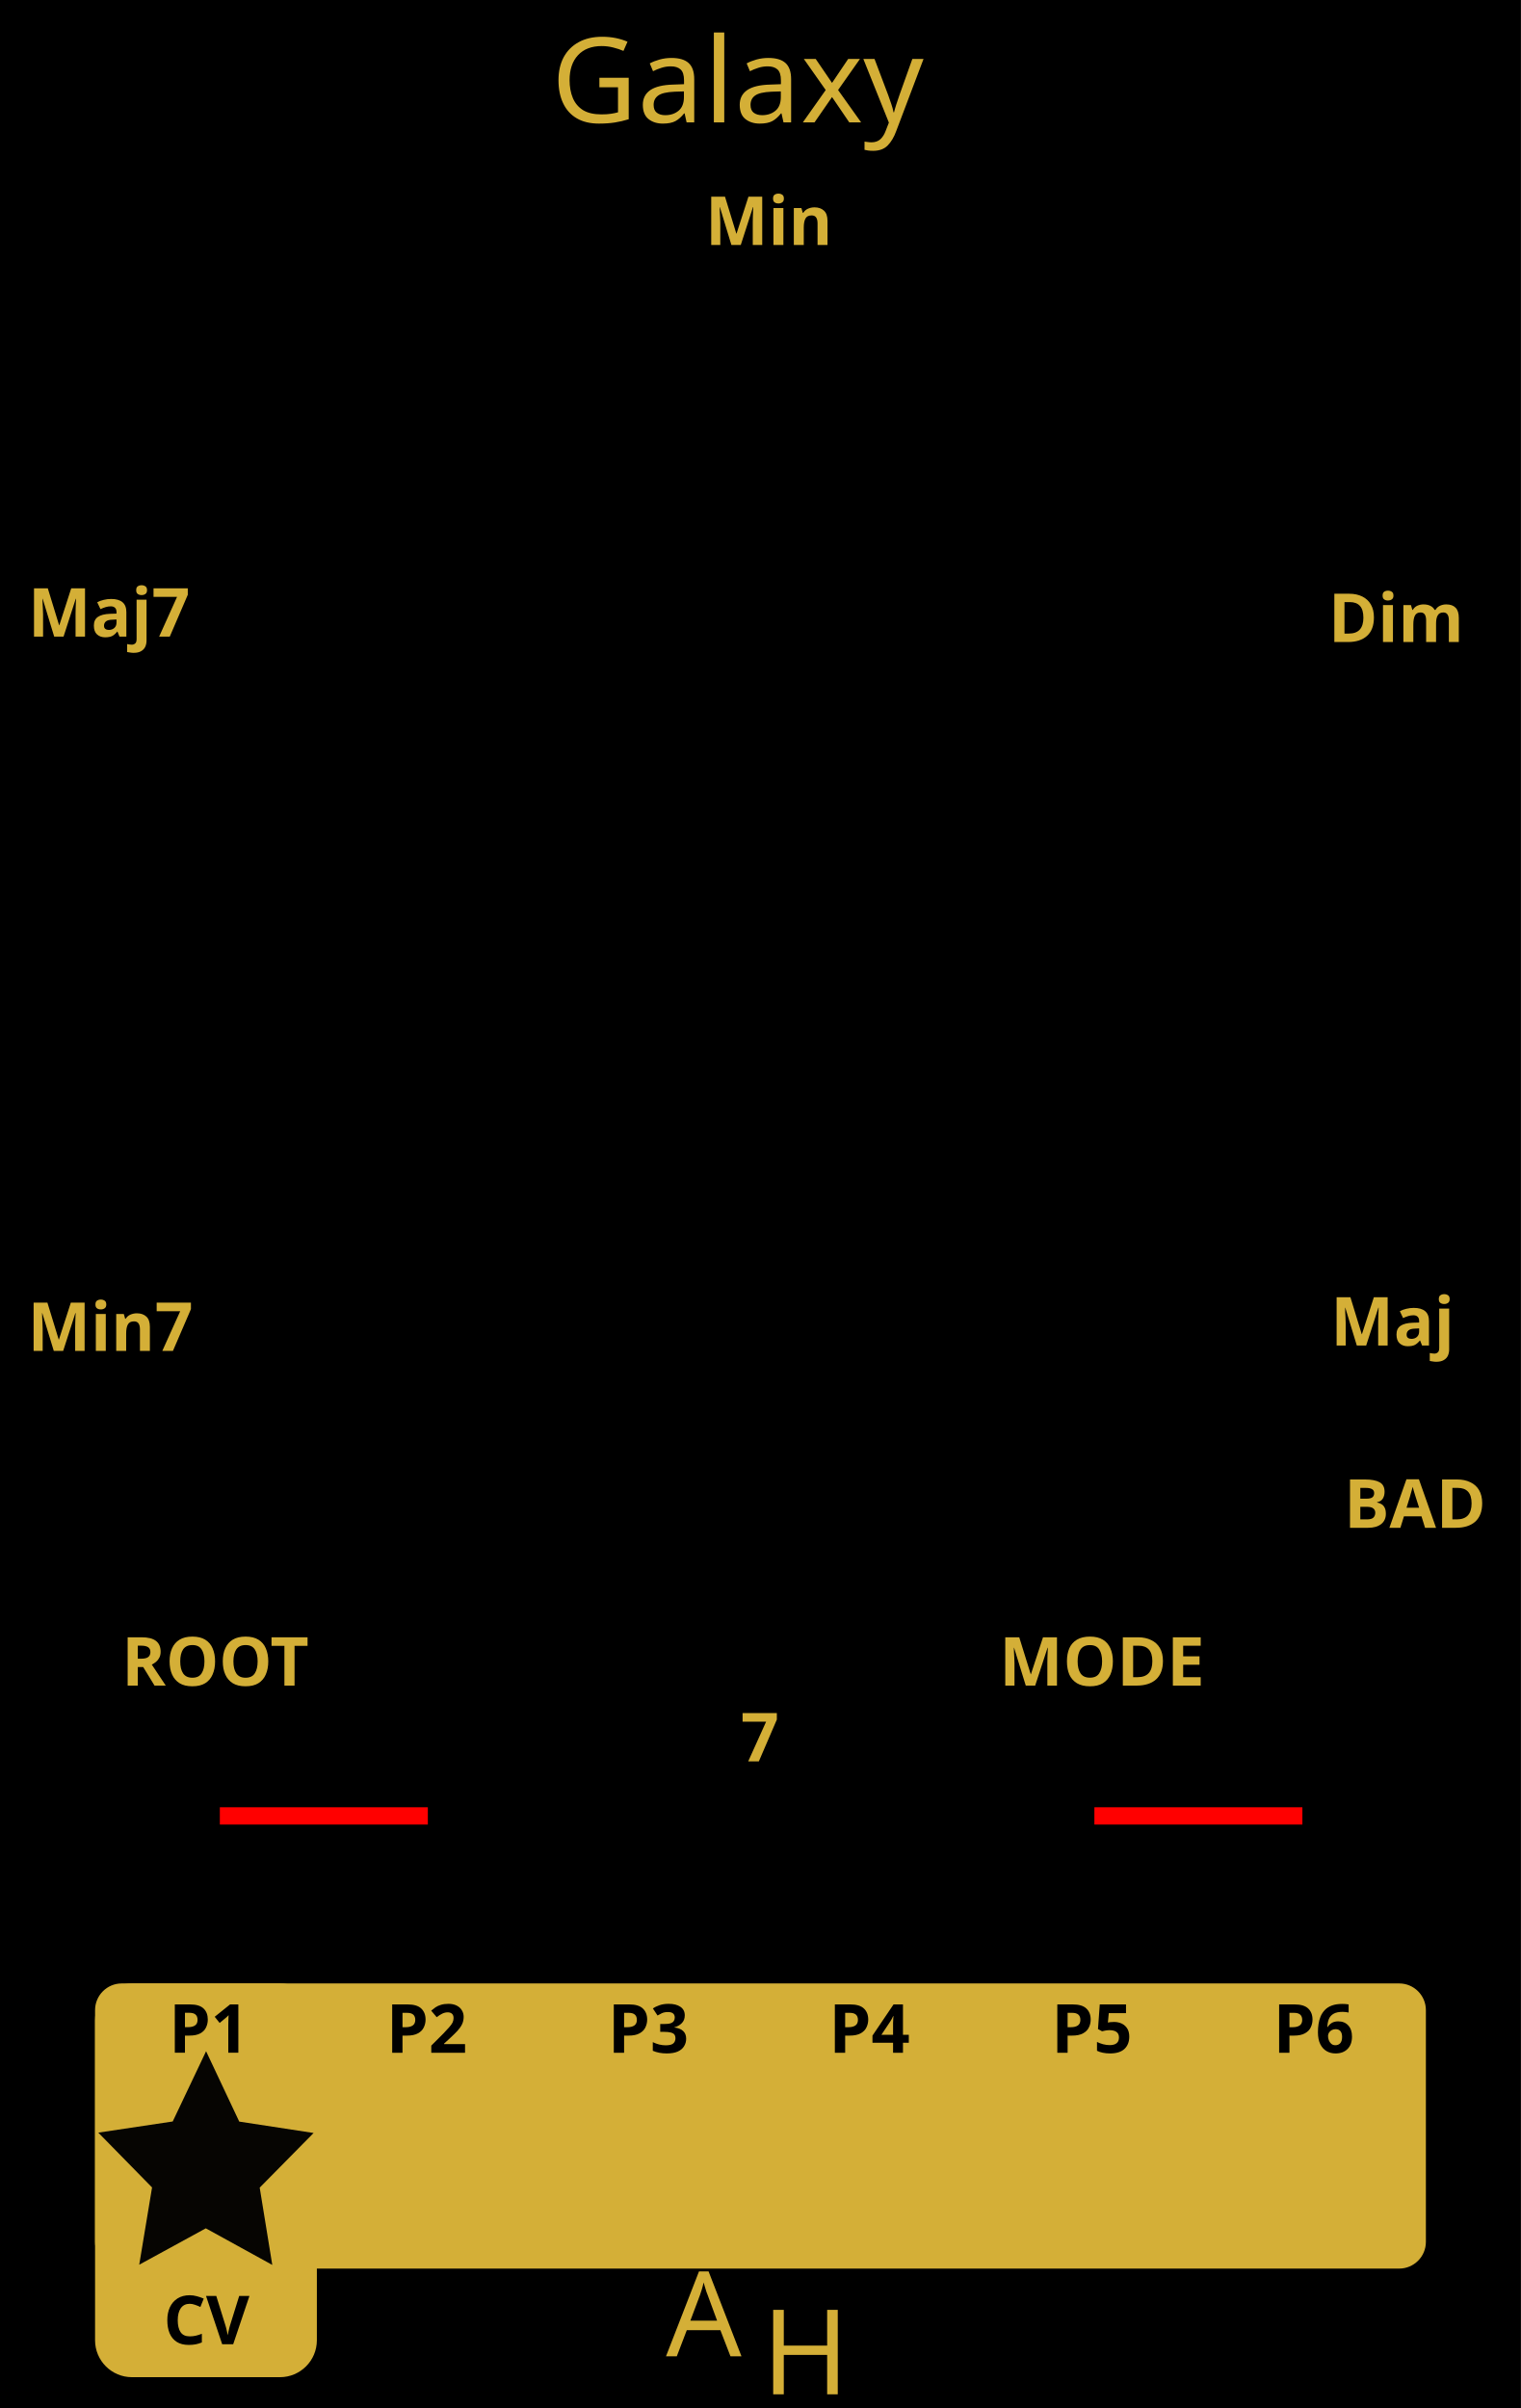
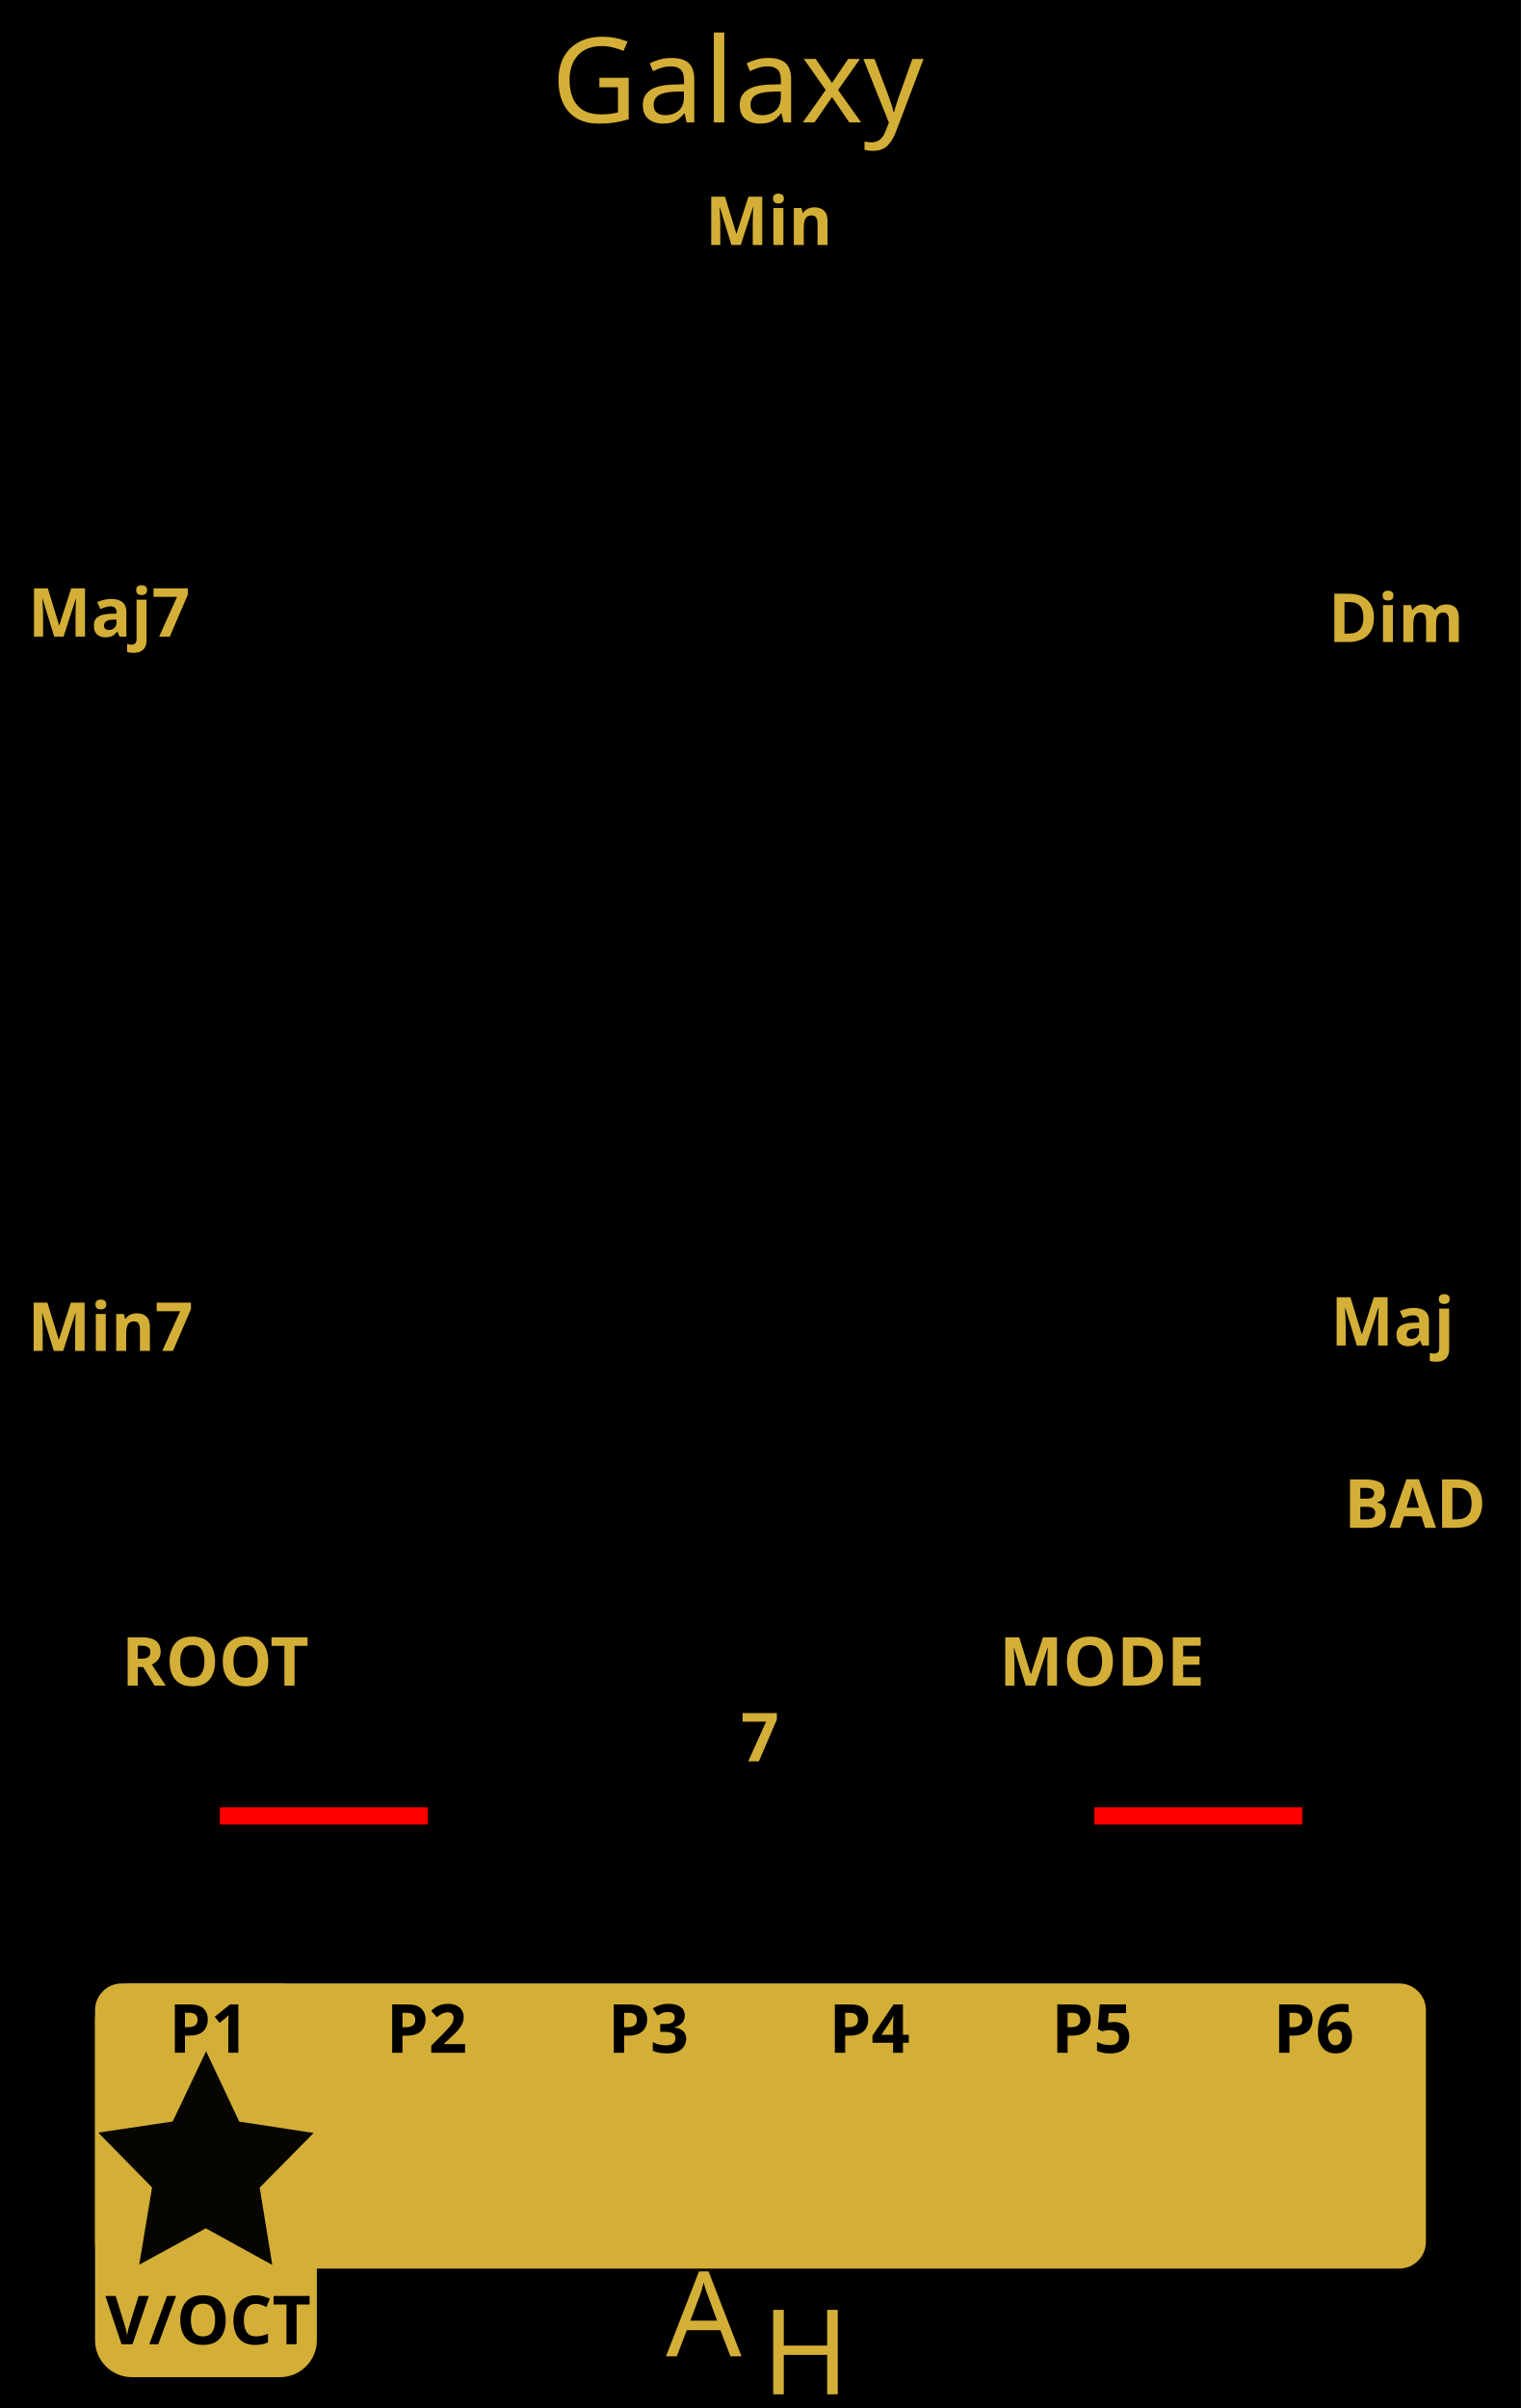
<svg xmlns="http://www.w3.org/2000/svg" xmlns:ns1="http://www.openswatchbook.org/uri/2009/osb" width="240" height="380" id="svg11791" version="1.1">
  <defs id="defs3">
    <marker orient="auto" refY="0" refX="0" id="DotM" style="overflow:visible">
      <path id="path4782" d="m -2.5,-1 c 0,2.76 -2.24,5 -5,5 -2.76,0 -5,-2.24 -5,-5 0,-2.76 2.24,-5 5,-5 2.76,0 5,2.24 5,5 z" style="fill-rule:evenodd;stroke:#000000;stroke-width:1pt" transform="matrix(0.4,0,0,0.4,2.96,0.4)" />
    </marker>
    <marker orient="auto" refY="0" refX="0" id="Arrow1Sstart" style="overflow:visible">
      <path id="path4730" d="M 0,0 5,-5 -12.5,0 5,5 Z" style="fill-rule:evenodd;stroke:#000000;stroke-width:1pt" transform="matrix(0.2,0,0,0.2,1.2,0)" />
    </marker>
    <marker orient="auto" refY="0" refX="0" id="Arrow2Mend" style="overflow:visible">
      <path id="path5158" style="fill-rule:evenodd;stroke-width:0.625;stroke-linejoin:round" d="M 8.719,4.034 -2.207,0.016 8.719,-4.002 c -1.745,2.372 -1.735,5.617 -6e-7,8.035 z" transform="scale(-0.6)" />
    </marker>
    <marker orient="auto" refY="0" refX="0" id="Arrow2Mstart" style="overflow:visible">
      <path id="path5155" style="fill-rule:evenodd;stroke-width:0.625;stroke-linejoin:round" d="M 8.719,4.034 -2.207,0.016 8.719,-4.002 c -1.745,2.372 -1.735,5.617 -6e-7,8.035 z" transform="scale(0.6)" />
    </marker>
    <marker orient="auto" refY="0" refX="0" id="Arrow1Mstart" style="overflow:visible">
      <path id="path6730" d="M 0,0 5,-5 -12.5,0 5,5 Z" style="fill-rule:evenodd;stroke:#000000;stroke-width:1pt" transform="matrix(0.4,0,0,0.4,4,0)" />
    </marker>
    <marker orient="auto" refY="0" refX="0" id="TriangleOutM" style="overflow:visible">
      <path id="path6869" d="M 5.77,0 -2.88,5 V -5 Z" style="fill-rule:evenodd;stroke:#000000;stroke-width:1pt" transform="scale(0.4)" />
    </marker>
    <marker orient="auto" refY="0" refX="0" id="TriangleOutS" style="overflow:visible">
      <path id="path6872" d="M 5.77,0 -2.88,5 V -5 Z" style="fill-rule:evenodd;stroke:#000000;stroke-width:1pt" transform="scale(0.2)" />
    </marker>
    <marker orient="auto" refY="0" refX="0" id="SquareL" style="overflow:visible">
      <path id="path7539" d="M -5,-5 V 5 H 5 V -5 Z" style="fill-rule:evenodd;stroke:#000000;stroke-width:1pt" transform="scale(0.8)" />
    </marker>
    <marker orient="auto" refY="0" refX="0" id="Arrow1Send" style="overflow:visible">
      <path id="path6739" d="M 0,0 5,-5 -12.5,0 5,5 Z" style="fill-rule:evenodd;stroke:#000000;stroke-width:1pt" transform="matrix(-0.2,0,0,-0.2,-1.2,0)" />
    </marker>
    <marker orient="auto" refY="0" refX="0" id="Arrow1Mend" style="overflow:visible">
      <path id="path6733" d="M 0,0 5,-5 -12.5,0 5,5 Z" style="fill-rule:evenodd;stroke:#000000;stroke-width:1pt" transform="matrix(-0.4,0,0,-0.4,-4,0)" />
    </marker>
    <marker orient="auto" refY="0" refX="0" id="Arrow1Lend" style="overflow:visible">
      <path id="path6727" d="M 0,0 5,-5 -12.5,0 5,5 Z" style="fill-rule:evenodd;stroke:#000000;stroke-width:1pt" transform="matrix(-0.8,0,0,-0.8,-10,0)" />
    </marker>
    <filter height="1" width="1" y="0" x="0" id="filter3998" style="color-interpolation-filters:sRGB">
      <feConvolveMatrix order="3 3" kernelMatrix="0 1 0 0 -2 0 0 1 0" in="SourceGraphic" divisor="1" targetX="1" targetY="1" preserveAlpha="true" result="result0" bias="0" id="feConvolveMatrix4000" />
    </filter>
    <filter height="1" width="1" y="0" x="0" id="filter3286" style="color-interpolation-filters:sRGB">
      <feFlood flood-color="rgb(128,128,128)" flood-opacity="0" result="result1" id="feFlood3288" />
      <feBlend result="result2" mode="normal" in2="SourceGraphic" id="feBlend3290" />
      <feComposite k4="0" k3="0" k1="0" result="result3" operator="arithmetic" k2="1" in2="SourceGraphic" id="feComposite3292" />
      <feComposite operator="in" in2="SourceGraphic" id="feComposite3294" />
    </filter>
    <clipPath clipPathUnits="userSpaceOnUse" id="clipPath6603">
      <path d="M 402,402 H 9515 V 13631 H 402 Z" id="path6605" style="clip-rule:evenodd" />
    </clipPath>
    <clipPath clipPathUnits="userSpaceOnUse" id="clipPath6613">
      <path d="M 402,402 H 9515 V 13631 H 402 Z" id="path6615" style="clip-rule:evenodd" />
    </clipPath>
    <clipPath clipPathUnits="userSpaceOnUse" id="clipPath6619">
      <path d="M 614,402 H 9303 V 6057 H 614 Z" id="path6621" style="clip-rule:evenodd" />
    </clipPath>
    <clipPath clipPathUnits="userSpaceOnUse" id="clipPath6290">
      <path d="M 402,402 H 9515 V 13631 H 402 Z" id="path6292" style="clip-rule:evenodd" />
    </clipPath>
    <clipPath clipPathUnits="userSpaceOnUse" id="clipPath6300">
      <path d="M 402,402 H 9515 V 13631 H 402 Z" id="path6302" style="clip-rule:evenodd" />
    </clipPath>
    <clipPath clipPathUnits="userSpaceOnUse" id="clipPath6306">
      <path d="M 614,402 H 9303 V 6655 H 614 Z" id="path6308" style="clip-rule:evenodd" />
    </clipPath>
    <clipPath clipPathUnits="userSpaceOnUse" id="clipPath5977">
      <path d="M 402,402 H 9515 V 13631 H 402 Z" id="path5979" style="clip-rule:evenodd" />
    </clipPath>
    <clipPath clipPathUnits="userSpaceOnUse" id="clipPath5987">
      <path d="M 402,402 H 9515 V 13631 H 402 Z" id="path5989" style="clip-rule:evenodd" />
    </clipPath>
    <clipPath clipPathUnits="userSpaceOnUse" id="clipPath5993">
      <path d="M 614,402 H 9303 V 6645 H 614 Z" id="path5995" style="clip-rule:evenodd" />
    </clipPath>
    <clipPath clipPathUnits="userSpaceOnUse" id="clipPath5664">
      <path d="M 402,402 H 9515 V 13631 H 402 Z" id="path5666" style="clip-rule:evenodd" />
    </clipPath>
    <clipPath clipPathUnits="userSpaceOnUse" id="clipPath5674">
      <path d="M 402,402 H 9515 V 13631 H 402 Z" id="path5676" style="clip-rule:evenodd" />
    </clipPath>
    <clipPath clipPathUnits="userSpaceOnUse" id="clipPath5680">
      <path d="M 614,402 H 9303 V 6655 H 614 Z" id="path5682" style="clip-rule:evenodd" />
    </clipPath>
    <clipPath clipPathUnits="userSpaceOnUse" id="clipPath5363">
      <path d="M 402,402 H 9515 V 13631 H 402 Z" id="path5365" style="clip-rule:evenodd" />
    </clipPath>
    <clipPath clipPathUnits="userSpaceOnUse" id="clipPath5373">
      <path d="M 402,402 H 9515 V 13631 H 402 Z" id="path5375" style="clip-rule:evenodd" />
    </clipPath>
    <clipPath clipPathUnits="userSpaceOnUse" id="clipPath5379">
      <path d="M 614,402 H 9303 V 6051 H 614 Z" id="path5381" style="clip-rule:evenodd" />
    </clipPath>
    <clipPath clipPathUnits="userSpaceOnUse" id="clipPath5062">
      <path d="M 402,402 H 9515 V 13631 H 402 Z" id="path5064" style="clip-rule:evenodd" />
    </clipPath>
    <clipPath clipPathUnits="userSpaceOnUse" id="clipPath5072">
      <path d="M 402,402 H 9515 V 13631 H 402 Z" id="path5074" style="clip-rule:evenodd" />
    </clipPath>
    <clipPath clipPathUnits="userSpaceOnUse" id="clipPath5078">
      <path d="M 614,402 H 9303 V 6051 H 614 Z" id="path5080" style="clip-rule:evenodd" />
    </clipPath>
    <clipPath clipPathUnits="userSpaceOnUse" id="clipPath4761">
      <path d="M 402,402 H 9515 V 13631 H 402 Z" id="path4763" style="clip-rule:evenodd" />
    </clipPath>
    <clipPath clipPathUnits="userSpaceOnUse" id="clipPath4771">
      <path d="M 402,402 H 9515 V 13631 H 402 Z" id="path4773" style="clip-rule:evenodd" />
    </clipPath>
    <clipPath clipPathUnits="userSpaceOnUse" id="clipPath4777">
      <path d="M 614,402 H 9303 V 6051 H 614 Z" id="path4779" style="clip-rule:evenodd" />
    </clipPath>
    <clipPath clipPathUnits="userSpaceOnUse" id="clipPath4159">
      <path d="M 402,402 H 9515 V 13631 H 402 Z" id="path4161" style="clip-rule:evenodd" />
    </clipPath>
    <clipPath clipPathUnits="userSpaceOnUse" id="clipPath4169">
      <path d="M 402,402 H 9515 V 13631 H 402 Z" id="path4171" style="clip-rule:evenodd" />
    </clipPath>
    <clipPath clipPathUnits="userSpaceOnUse" id="clipPath4175">
      <path d="M 614,402 H 9303 V 6051 H 614 Z" id="path4177" style="clip-rule:evenodd" />
    </clipPath>
    <linearGradient ns1:paint="solid" id="linearGradient8170">
      <stop id="stop8172" offset="0" style="stop-color:#000000;stop-opacity:1;" />
    </linearGradient>
    <filter height="1" width="1" y="0" x="0" id="filter3998-0" style="color-interpolation-filters:sRGB">
      <feConvolveMatrix order="3 3" kernelMatrix="0 1 0 0 -2 0 0 1 0" in="SourceGraphic" divisor="1" targetX="1" targetY="1" preserveAlpha="true" result="result0" bias="0" id="feConvolveMatrix4000-2" />
    </filter>
    <filter height="1" width="1" y="0" x="0" id="filter3286-2" style="color-interpolation-filters:sRGB">
      <feFlood flood-color="rgb(128,128,128)" flood-opacity="0" result="result1" id="feFlood3288-2" />
      <feBlend result="result2" mode="normal" in2="SourceGraphic" id="feBlend3290-7" />
      <feComposite k4="0" k3="0" k1="0" result="result3" operator="arithmetic" k2="1" in2="SourceGraphic" id="feComposite3292-9" />
      <feComposite operator="in" in2="SourceGraphic" id="feComposite3294-7" />
    </filter>
    <clipPath clipPathUnits="userSpaceOnUse" id="clipPath6603-6">
      <path d="M 402,402 H 9515 V 13631 H 402 Z" id="path6605-9" style="clip-rule:evenodd" />
    </clipPath>
    <clipPath clipPathUnits="userSpaceOnUse" id="clipPath6613-4">
      <path d="M 402,402 H 9515 V 13631 H 402 Z" id="path6615-8" style="clip-rule:evenodd" />
    </clipPath>
    <clipPath clipPathUnits="userSpaceOnUse" id="clipPath6619-1">
      <path d="M 614,402 H 9303 V 6057 H 614 Z" id="path6621-7" style="clip-rule:evenodd" />
    </clipPath>
    <clipPath clipPathUnits="userSpaceOnUse" id="clipPath6290-7">
      <path d="M 402,402 H 9515 V 13631 H 402 Z" id="path6292-5" style="clip-rule:evenodd" />
    </clipPath>
    <clipPath clipPathUnits="userSpaceOnUse" id="clipPath6300-0">
      <path d="M 402,402 H 9515 V 13631 H 402 Z" id="path6302-9" style="clip-rule:evenodd" />
    </clipPath>
    <clipPath clipPathUnits="userSpaceOnUse" id="clipPath6306-6">
      <path d="M 614,402 H 9303 V 6655 H 614 Z" id="path6308-7" style="clip-rule:evenodd" />
    </clipPath>
    <clipPath clipPathUnits="userSpaceOnUse" id="clipPath5977-5">
      <path d="M 402,402 H 9515 V 13631 H 402 Z" id="path5979-9" style="clip-rule:evenodd" />
    </clipPath>
    <clipPath clipPathUnits="userSpaceOnUse" id="clipPath5987-8">
      <path d="M 402,402 H 9515 V 13631 H 402 Z" id="path5989-4" style="clip-rule:evenodd" />
    </clipPath>
    <clipPath clipPathUnits="userSpaceOnUse" id="clipPath5993-8">
      <path d="M 614,402 H 9303 V 6645 H 614 Z" id="path5995-7" style="clip-rule:evenodd" />
    </clipPath>
    <clipPath clipPathUnits="userSpaceOnUse" id="clipPath5664-9">
      <path d="M 402,402 H 9515 V 13631 H 402 Z" id="path5666-9" style="clip-rule:evenodd" />
    </clipPath>
    <clipPath clipPathUnits="userSpaceOnUse" id="clipPath5674-5">
      <path d="M 402,402 H 9515 V 13631 H 402 Z" id="path5676-5" style="clip-rule:evenodd" />
    </clipPath>
    <clipPath clipPathUnits="userSpaceOnUse" id="clipPath5680-8">
      <path d="M 614,402 H 9303 V 6655 H 614 Z" id="path5682-9" style="clip-rule:evenodd" />
    </clipPath>
    <clipPath clipPathUnits="userSpaceOnUse" id="clipPath5363-3">
      <path d="M 402,402 H 9515 V 13631 H 402 Z" id="path5365-2" style="clip-rule:evenodd" />
    </clipPath>
    <clipPath clipPathUnits="userSpaceOnUse" id="clipPath5373-7">
      <path d="M 402,402 H 9515 V 13631 H 402 Z" id="path5375-5" style="clip-rule:evenodd" />
    </clipPath>
    <clipPath clipPathUnits="userSpaceOnUse" id="clipPath5379-4">
      <path d="M 614,402 H 9303 V 6051 H 614 Z" id="path5381-8" style="clip-rule:evenodd" />
    </clipPath>
    <clipPath clipPathUnits="userSpaceOnUse" id="clipPath5062-2">
      <path d="M 402,402 H 9515 V 13631 H 402 Z" id="path5064-2" style="clip-rule:evenodd" />
    </clipPath>
    <clipPath clipPathUnits="userSpaceOnUse" id="clipPath5072-4">
      <path d="M 402,402 H 9515 V 13631 H 402 Z" id="path5074-9" style="clip-rule:evenodd" />
    </clipPath>
    <clipPath clipPathUnits="userSpaceOnUse" id="clipPath5078-8">
      <path d="M 614,402 H 9303 V 6051 H 614 Z" id="path5080-7" style="clip-rule:evenodd" />
    </clipPath>
    <clipPath clipPathUnits="userSpaceOnUse" id="clipPath4761-5">
      <path d="M 402,402 H 9515 V 13631 H 402 Z" id="path4763-2" style="clip-rule:evenodd" />
    </clipPath>
    <clipPath clipPathUnits="userSpaceOnUse" id="clipPath4771-1">
      <path d="M 402,402 H 9515 V 13631 H 402 Z" id="path4773-7" style="clip-rule:evenodd" />
    </clipPath>
    <clipPath clipPathUnits="userSpaceOnUse" id="clipPath4777-0">
      <path d="M 614,402 H 9303 V 6051 H 614 Z" id="path4779-9" style="clip-rule:evenodd" />
    </clipPath>
    <clipPath clipPathUnits="userSpaceOnUse" id="clipPath4159-1">
      <path d="M 402,402 H 9515 V 13631 H 402 Z" id="path4161-2" style="clip-rule:evenodd" />
    </clipPath>
    <clipPath clipPathUnits="userSpaceOnUse" id="clipPath4169-5">
      <path d="M 402,402 H 9515 V 13631 H 402 Z" id="path4171-5" style="clip-rule:evenodd" />
    </clipPath>
    <clipPath clipPathUnits="userSpaceOnUse" id="clipPath4175-8">
      <path d="M 614,402 H 9303 V 6051 H 614 Z" id="path4177-8" style="clip-rule:evenodd" />
    </clipPath>
    <linearGradient ns1:paint="solid" id="linearGradient8170-5">
      <stop id="stop8172-0" offset="0" style="stop-color:#000000;stop-opacity:1;" />
    </linearGradient>
    <clipPath id="clip89">
      <rect id="rect4864" height="19" width="18" x="0" y="0" />
    </clipPath>
    <clipPath id="clip90">
      <path id="path4861" d="m 0.898,0.129 h 16.25 v 17.883 h -16.25 z m 0,0" />
    </clipPath>
    <mask id="mask44">
      <g transform="matrix(0.2645833,0,0,0.2645833,89.35879,128.5777)" id="g4858" style="filter:url(#alpha)">
        <rect id="rect4856" style="fill:#000000;fill-opacity:0.15;stroke:none" height="3351.5" width="3052.87" y="0" x="0" />
      </g>
    </mask>
    <filter height="1" width="1" y="0" x="0" filterUnits="objectBoundingBox" id="alpha">
      <feColorMatrix id="feColorMatrix4149" values="0 0 0 0 1 0 0 0 0 1 0 0 0 0 1 0 0 0 1 0" in="SourceGraphic" type="matrix" />
    </filter>
    <clipPath id="clipPath17821">
      <rect id="rect17819" height="19" width="18" x="0" y="0" />
    </clipPath>
    <clipPath id="clipPath17825">
      <path id="path17823" d="m 0.898,0.129 h 16.25 v 17.883 h -16.25 z m 0,0" />
    </clipPath>
    <clipPath id="clip87">
      <rect id="rect4848" height="26" width="24" x="0" y="0" />
    </clipPath>
    <clipPath id="clip88">
      <path id="path4845" d="m 0.684,0.922 h 22.68 v 24.938 H 0.684 Z m 0,0" />
    </clipPath>
    <mask id="mask43">
      <g transform="matrix(0.2645833,0,0,0.2645833,89.35879,128.5777)" id="g4842" style="filter:url(#alpha)">
        <rect id="rect4840" style="fill:#000000;fill-opacity:0.15;stroke:none" height="3351.5" width="3052.87" y="0" x="0" />
      </g>
    </mask>
    <filter height="1" width="1" y="0" x="0" filterUnits="objectBoundingBox" id="filter17836">
      <feColorMatrix id="feColorMatrix17834" values="0 0 0 0 1 0 0 0 0 1 0 0 0 0 1 0 0 0 1 0" in="SourceGraphic" type="matrix" />
    </filter>
    <clipPath id="clipPath17840">
      <rect id="rect17838" height="26" width="24" x="0" y="0" />
    </clipPath>
    <clipPath id="clipPath17844">
      <path id="path17842" d="m 0.684,0.922 h 22.68 v 24.938 H 0.684 Z m 0,0" />
    </clipPath>
    <filter style="color-interpolation-filters:sRGB" id="filter3933" x="-0.014" width="1.027" y="-0.011" height="1.021">
      <feGaussianBlur stdDeviation="0.2" id="feGaussianBlur3935" />
    </filter>
  </defs>
  <g id="layer2" style="display:inline" transform="translate(0.01175524,-74.38676)">
    <rect style="fill:#000000;fill-opacity:1;stroke-width:16.21" id="rect7953" width="240" height="380" x="-0.012" y="74.387" ry="0" />
    <g style="font-style:normal;font-variant:normal;font-weight:bold;font-stretch:condensed;font-size:24px;line-height:125%;font-family:Miso;-inkscape-font-specification:'Miso Bold Condensed';letter-spacing:-0.06px;word-spacing:0px;fill:#000000;fill-opacity:1;stroke:none" id="text4395" transform="matrix(0.8346288,0,0,0.8346288,-0.00194398,75.14247)" />
    <g transform="matrix(0.8346288,0,0,0.8346288,-0.00194398,76.32542)" style="font-style:normal;font-variant:normal;font-weight:normal;font-stretch:normal;font-size:16px;line-height:125%;font-family:Nasalization;-inkscape-font-specification:Nasalization;letter-spacing:0px;word-spacing:0px;fill:#000000;fill-opacity:1;stroke:none" id="text20106" />
    <g style="font-style:normal;font-variant:normal;font-weight:bold;font-stretch:condensed;font-size:14px;line-height:125%;font-family:Miso;-inkscape-font-specification:'Miso Bold Condensed';letter-spacing:-0.06px;word-spacing:0px;fill:#000000;fill-opacity:1;stroke:none" id="flowRoot7367" transform="matrix(0.8346288,0,0,0.8346288,-0.00194398,75.14247)" />
    <g transform="matrix(0.8346288,0,0,0.8346288,-0.00194398,76.32542)" style="font-style:normal;font-variant:normal;font-weight:bold;font-stretch:condensed;font-size:14px;line-height:125%;font-family:Miso;-inkscape-font-specification:'Miso Bold Condensed';letter-spacing:0px;word-spacing:0px;fill:#000000;fill-opacity:1;stroke:none" id="text10240" />
    <g style="display:inline;fill:#ffffff;fill-opacity:1" transform="matrix(0.8346288,0,0,0.8346288,-34.48847,235.1078)" id="g4020" />
    <text id="text7961" y="93.702" x="86.975" style="font-style:normal;font-weight:normal;font-size:40px;line-height:1.25;font-family:sans-serif;letter-spacing:0px;word-spacing:0px;fill:#d4af37;fill-opacity:1;stroke:none" xml:space="preserve">
      <tspan style="font-style:normal;font-variant:normal;font-weight:normal;font-stretch:normal;font-size:18.667px;font-family:'Cooper Black';-inkscape-font-specification:'Cooper Black, Normal';font-variant-ligatures:normal;font-variant-caps:normal;font-variant-numeric:normal;font-feature-settings:normal;text-align:start;writing-mode:lr-tb;text-anchor:start;fill:#d4af37;fill-opacity:1" y="93.702" x="86.975" id="tspan7959">Galaxy</tspan>
    </text>
    <text xml:space="preserve" style="font-style:normal;font-weight:normal;font-size:40px;line-height:1.25;font-family:sans-serif;letter-spacing:0px;word-spacing:0px;fill:#000000;fill-opacity:1;stroke:none" x="112.307" y="441.102" id="text6045">
      <tspan id="tspan6043" x="112.307" y="477.595" />
    </text>
    <g id="g6059" transform="translate(-0.8833256,1.500498)">
      <text id="text6049" y="444.725" x="105.966" style="font-style:normal;font-weight:normal;font-size:40px;line-height:1.25;font-family:sans-serif;letter-spacing:0px;word-spacing:0px;fill:#000000;fill-opacity:1;stroke:none" xml:space="preserve">
        <tspan style="font-style:normal;font-variant:normal;font-weight:normal;font-stretch:normal;font-size:18.667px;font-family:'Cooper Black';-inkscape-font-specification:'Cooper Black, Normal';font-variant-ligatures:normal;font-variant-caps:normal;font-variant-numeric:normal;font-feature-settings:normal;text-align:start;writing-mode:lr-tb;text-anchor:start;fill:#d4af37;fill-opacity:1" y="444.725" x="105.966" id="tspan6047">A</tspan>
      </text>
      <text xml:space="preserve" style="font-style:normal;font-weight:normal;font-size:40px;line-height:1.25;font-family:sans-serif;letter-spacing:0px;word-spacing:0px;fill:#000000;fill-opacity:1;stroke:none" x="121.066" y="450.725" id="text6053">
        <tspan id="tspan6051" x="121.066" y="450.725" style="font-style:normal;font-variant:normal;font-weight:normal;font-stretch:normal;font-size:18.667px;font-family:'Cooper Black';-inkscape-font-specification:'Cooper Black, Normal';font-variant-ligatures:normal;font-variant-caps:normal;font-variant-numeric:normal;font-feature-settings:normal;text-align:start;writing-mode:lr-tb;text-anchor:start;fill:#d4af37;fill-opacity:1">H</tspan>
      </text>
    </g>
    <text xml:space="preserve" style="font-style:normal;font-variant:normal;font-weight:normal;font-stretch:normal;font-size:40px;line-height:1.25;font-family:Eurostile;-inkscape-font-specification:Eurostile;letter-spacing:0px;word-spacing:0px;fill:#000000;fill-opacity:1;stroke:none" x="-101.724" y="196.235" id="text18936">
      <tspan id="tspan18934" x="-101.724" y="231.995" />
    </text>
    <rect transform="matrix(0.9732212,0,0,-0.9791147,4.497031,-47.43945)" ry="4.219" y="-432.387" x="150.488" height="45" width="35" id="rect1556" style="fill:#000000;fill-opacity:1;stroke-width:0.785;filter:url(#filter3933)" />
    <rect transform="scale(1,-1)" ry="4.219" y="-376.387" x="14.988" height="45" width="35" id="rect1564" style="fill:#000000;fill-opacity:1;stroke-width:0.785" />
    <text transform="scale(0.994209,1.005825)" id="text1568" y="338.415" x="19.297" style="font-style:normal;font-weight:normal;font-size:39.768px;line-height:1.25;font-family:sans-serif;letter-spacing:0px;word-spacing:0px;fill:#000000;fill-opacity:1;stroke:none;stroke-width:0.994" xml:space="preserve">
      <tspan style="font-style:normal;font-variant:normal;font-weight:bold;font-stretch:normal;font-size:10.605px;font-family:Eurostile;-inkscape-font-specification:'Eurostile, Bold';font-variant-ligatures:normal;font-variant-caps:normal;font-variant-numeric:normal;font-feature-settings:normal;text-align:start;writing-mode:lr-tb;text-anchor:start;fill:#d4af37;fill-opacity:1;stroke-width:0.994" y="338.415" x="19.297" id="tspan1566">ROOT</tspan>
    </text>
    <text xml:space="preserve" style="font-style:normal;font-weight:normal;font-size:40px;line-height:1.25;font-family:sans-serif;letter-spacing:0px;word-spacing:0px;fill:#d4af37;fill-opacity:1;stroke:none" x="157.663" y="340.387" id="text1572">
      <tspan id="tspan1570" x="157.663" y="340.387" style="font-style:normal;font-variant:normal;font-weight:bold;font-stretch:normal;font-size:10.667px;font-family:Eurostile;-inkscape-font-specification:'Eurostile, Bold';font-variant-ligatures:normal;font-variant-caps:normal;font-variant-numeric:normal;font-feature-settings:normal;text-align:start;writing-mode:lr-tb;text-anchor:start;fill:#d4af37;fill-opacity:1">MODE</tspan>
    </text>
    <text xml:space="preserve" style="font-style:normal;font-weight:normal;font-size:37.333px;line-height:1.25;font-family:sans-serif;letter-spacing:0px;word-spacing:0px;fill:#d4af37;fill-opacity:1;stroke:none" x="40.735" y="207.953" id="text22752">
      <tspan id="tspan22750" x="40.735" y="242.013" />
    </text>
    <text xml:space="preserve" style="font-style:normal;font-weight:normal;font-size:37.333px;line-height:1.25;font-family:sans-serif;letter-spacing:0px;word-spacing:0px;fill:#000000;fill-opacity:1;stroke:none" x="70.716" y="348.295" id="text22756">
      <tspan id="tspan22754" x="70.716" y="382.355" style="fill:#d4af37;fill-opacity:1" />
    </text>
    <text xml:space="preserve" style="font-style:normal;font-weight:normal;font-size:39.768px;line-height:1.25;font-family:sans-serif;letter-spacing:0px;word-spacing:0px;fill:#000000;fill-opacity:1;stroke:none;stroke-width:0.994" x="211.181" y="285.062" id="text1115" transform="scale(0.994209,1.005825)">
      <tspan id="tspan1113" x="211.181" y="285.062" style="font-style:normal;font-variant:normal;font-weight:bold;font-stretch:normal;font-size:10.605px;font-family:Eurostile;-inkscape-font-specification:'Eurostile, Bold';font-variant-ligatures:normal;font-variant-caps:normal;font-variant-numeric:normal;font-feature-settings:normal;text-align:start;writing-mode:lr-tb;text-anchor:start;fill:#d4af37;fill-opacity:1;stroke-width:0.994">Maj</tspan>
    </text>
    <text transform="scale(0.994209,1.005825)" id="text1120" y="350.311" x="117.565" style="font-style:normal;font-weight:normal;font-size:39.768px;line-height:1.25;font-family:sans-serif;letter-spacing:0px;word-spacing:0px;fill:#000000;fill-opacity:1;stroke:none;stroke-width:0.994" xml:space="preserve">
      <tspan style="font-style:normal;font-variant:normal;font-weight:bold;font-stretch:normal;font-size:10.605px;font-family:Eurostile;-inkscape-font-specification:'Eurostile, Bold';font-variant-ligatures:normal;font-variant-caps:normal;font-variant-numeric:normal;font-feature-settings:normal;text-align:start;writing-mode:lr-tb;text-anchor:start;fill:#d4af37;fill-opacity:1;stroke-width:0.994" y="350.311" x="117.565" id="tspan1118">7</tspan>
    </text>
    <text xml:space="preserve" style="font-style:normal;font-weight:normal;font-size:39.768px;line-height:1.25;font-family:sans-serif;letter-spacing:0px;word-spacing:0px;fill:#000000;fill-opacity:1;stroke:none;stroke-width:0.994" x="4.372" y="285.911" id="text1124" transform="scale(0.994209,1.005825)">
      <tspan id="tspan1122" x="4.372" y="285.911" style="font-style:normal;font-variant:normal;font-weight:bold;font-stretch:normal;font-size:10.605px;font-family:Eurostile;-inkscape-font-specification:'Eurostile, Bold';font-variant-ligatures:normal;font-variant-caps:normal;font-variant-numeric:normal;font-feature-settings:normal;text-align:start;writing-mode:lr-tb;text-anchor:start;fill:#d4af37;fill-opacity:1;stroke-width:0.994">Min7</tspan>
    </text>
    <text transform="scale(0.994209,1.005825)" id="text1128" y="173.838" x="4.433" style="font-style:normal;font-weight:normal;font-size:39.768px;line-height:1.25;font-family:sans-serif;letter-spacing:0px;word-spacing:0px;fill:#000000;fill-opacity:1;stroke:none;stroke-width:0.994" xml:space="preserve">
      <tspan style="font-style:normal;font-variant:normal;font-weight:bold;font-stretch:normal;font-size:10.605px;font-family:Eurostile;-inkscape-font-specification:'Eurostile, Bold';font-variant-ligatures:normal;font-variant-caps:normal;font-variant-numeric:normal;font-feature-settings:normal;text-align:start;writing-mode:lr-tb;text-anchor:start;fill:#d4af37;fill-opacity:1;stroke-width:0.994" y="173.838" x="4.433" id="tspan1126">Maj7</tspan>
    </text>
    <text xml:space="preserve" style="font-style:normal;font-weight:normal;font-size:39.768px;line-height:1.25;font-family:sans-serif;letter-spacing:0px;word-spacing:0px;fill:#000000;fill-opacity:1;stroke:none;stroke-width:0.994" x="111.918" y="112.394" id="text1132" transform="scale(0.994209,1.005825)">
      <tspan id="tspan1130" x="111.918" y="112.394" style="font-style:normal;font-variant:normal;font-weight:bold;font-stretch:normal;font-size:10.605px;font-family:Eurostile;-inkscape-font-specification:'Eurostile, Bold';font-variant-ligatures:normal;font-variant-caps:normal;font-variant-numeric:normal;font-feature-settings:normal;text-align:start;writing-mode:lr-tb;text-anchor:start;fill:#d4af37;fill-opacity:1;stroke-width:0.994">Min</tspan>
    </text>
    <flowRoot xml:space="preserve" id="flowRoot1122" style="fill:black;fill-opacity:1;stroke:none;font-family:sans-serif;font-style:normal;font-weight:normal;font-size:37.333px;line-height:1.25;letter-spacing:0px;word-spacing:0px">
      <flowRegion id="flowRegion1124">
        <rect id="rect1126" width="366.836" height="465.127" x="-64.503" y="-35.543" />
      </flowRegion>
      <flowPara id="flowPara1128" />
    </flowRoot>
    <text transform="scale(0.994209,1.005825)" id="text4835" y="174.687" x="210.816" style="font-style:normal;font-weight:normal;font-size:39.768px;line-height:1.25;font-family:sans-serif;letter-spacing:0px;word-spacing:0px;fill:#000000;fill-opacity:1;stroke:none;stroke-width:0.994" xml:space="preserve">
      <tspan style="font-style:normal;font-variant:normal;font-weight:bold;font-stretch:normal;font-size:10.605px;font-family:Eurostile;-inkscape-font-specification:'Eurostile, Bold';font-variant-ligatures:normal;font-variant-caps:normal;font-variant-numeric:normal;font-feature-settings:normal;text-align:start;writing-mode:lr-tb;text-anchor:start;fill:#d4af37;fill-opacity:1;stroke-width:0.994" y="174.687" x="210.816" id="tspan4833">Dim</tspan>
    </text>
    <rect transform="scale(-1)" style="display:inline;opacity:1;fill:#ff0000;fill-opacity:1;stroke:none;stroke-width:0.823;stroke-linejoin:round;stroke-miterlimit:4;stroke-dasharray:none;stroke-opacity:1" id="rect1734" width="32.822" height="2.728" x="-67.5" y="-362.315" />
    <rect y="-362.315" x="-205.5" height="2.728" width="32.822" id="rect9997" style="display:inline;opacity:1;fill:#ff0000;fill-opacity:1;stroke:none;stroke-width:0.823;stroke-linejoin:round;stroke-miterlimit:4;stroke-dasharray:none;stroke-opacity:1" transform="scale(-1)" />
    <text id="text1133" y="315.487" x="212.062" style="font-style:normal;font-weight:normal;font-size:40px;line-height:1.25;font-family:sans-serif;letter-spacing:0px;word-spacing:0px;fill:#d4af37;fill-opacity:1;stroke:none" xml:space="preserve">
      <tspan style="font-style:normal;font-variant:normal;font-weight:bold;font-stretch:normal;font-size:10.667px;font-family:Eurostile;-inkscape-font-specification:'Eurostile, Bold';font-variant-ligatures:normal;font-variant-caps:normal;font-variant-numeric:normal;font-feature-settings:normal;text-align:start;writing-mode:lr-tb;text-anchor:start;fill:#d4af37;fill-opacity:1" y="315.487" x="212.062" id="tspan1131">BAD</tspan>
    </text>
    <g transform="translate(-2.5037598e-7,9.0439453e-5)" style="display:inline" id="g4666">
      <rect transform="scale(1,-1)" ry="5.825" y="-449.523" x="14.988" height="62.136" width="35" id="rect4634" style="fill:#d4af37;fill-opacity:1;stroke-width:0.922" />
      <rect style="fill:#d4af37;fill-opacity:1;stroke-width:1.923" id="rect1115" width="210" height="45" x="14.988" y="-432.387" ry="4.219" transform="scale(1,-1)" />
      <text xml:space="preserve" style="font-style:normal;font-weight:normal;font-size:39.768px;line-height:1.25;font-family:sans-serif;letter-spacing:0px;word-spacing:0px;fill:#000000;fill-opacity:1;stroke:none;stroke-width:0.994" x="26.782" y="396.018" id="text1119" transform="scale(0.994209,1.005825)">
        <tspan id="tspan1117" x="26.782" y="396.018" style="font-style:normal;font-variant:normal;font-weight:bold;font-stretch:normal;font-size:10.605px;font-family:Eurostile;-inkscape-font-specification:'Eurostile, Bold';font-variant-ligatures:normal;font-variant-caps:normal;font-variant-numeric:normal;font-feature-settings:normal;text-align:start;writing-mode:lr-tb;text-anchor:start;fill:#000000;fill-opacity:1;stroke:none;stroke-width:0.994">P1</tspan>
      </text>
      <text xml:space="preserve" style="font-style:normal;font-weight:normal;font-size:40px;line-height:1.25;font-family:sans-serif;letter-spacing:0px;word-spacing:0px;fill:#000000;fill-opacity:1;stroke:none" x="60.923" y="398.324" id="text1110">
        <tspan id="tspan1108" x="60.923" y="398.324" style="font-style:normal;font-variant:normal;font-weight:bold;font-stretch:normal;font-size:10.667px;font-family:Eurostile;-inkscape-font-specification:'Eurostile, Bold';font-variant-ligatures:normal;font-variant-caps:normal;font-variant-numeric:normal;font-feature-settings:normal;text-align:start;writing-mode:lr-tb;text-anchor:start;fill:#000000;fill-opacity:1">P2</tspan>
      </text>
      <text xml:space="preserve" style="font-style:normal;font-weight:normal;font-size:40px;line-height:1.25;font-family:sans-serif;letter-spacing:0px;word-spacing:0px;fill:#000000;fill-opacity:1;stroke:none" x="165.874" y="398.324" id="text1116">
        <tspan id="tspan1114" x="165.874" y="398.324" style="font-style:normal;font-variant:normal;font-weight:bold;font-stretch:normal;font-size:10.667px;font-family:Eurostile;-inkscape-font-specification:'Eurostile, Bold';font-variant-ligatures:normal;font-variant-caps:normal;font-variant-numeric:normal;font-feature-settings:normal;text-align:start;writing-mode:lr-tb;text-anchor:start;fill:#000000;fill-opacity:1">P5</tspan>
      </text>
      <text id="text18932" y="398.324" x="130.775" style="font-style:normal;font-weight:normal;font-size:40px;line-height:1.25;font-family:sans-serif;letter-spacing:0px;word-spacing:0px;fill:#000000;fill-opacity:1;stroke:none" xml:space="preserve">
        <tspan style="font-style:normal;font-variant:normal;font-weight:bold;font-stretch:normal;font-size:10.667px;font-family:Eurostile;-inkscape-font-specification:'Eurostile, Bold';font-variant-ligatures:normal;font-variant-caps:normal;font-variant-numeric:normal;font-feature-settings:normal;text-align:start;writing-mode:lr-tb;text-anchor:start;fill:#000000;fill-opacity:1" y="398.324" x="130.775" id="tspan18930">P4</tspan>
      </text>
      <text xml:space="preserve" style="font-style:normal;font-weight:normal;font-size:40px;line-height:1.25;font-family:sans-serif;letter-spacing:0px;word-spacing:0px;fill:#000000;fill-opacity:1;stroke:none" x="95.889" y="398.324" id="text1135">
        <tspan id="tspan1133" x="95.889" y="398.324" style="font-style:normal;font-variant:normal;font-weight:bold;font-stretch:normal;font-size:10.667px;font-family:Eurostile;-inkscape-font-specification:'Eurostile, Bold';font-variant-ligatures:normal;font-variant-caps:normal;font-variant-numeric:normal;font-feature-settings:normal;text-align:start;writing-mode:lr-tb;text-anchor:start;fill:#000000;fill-opacity:1">P3</tspan>
      </text>
      <text id="text2886" y="398.324" x="200.879" style="font-style:normal;font-weight:normal;font-size:40px;line-height:1.25;font-family:sans-serif;letter-spacing:0px;word-spacing:0px;fill:#000000;fill-opacity:1;stroke:none" xml:space="preserve">
        <tspan style="font-style:normal;font-variant:normal;font-weight:bold;font-stretch:normal;font-size:10.667px;font-family:Eurostile;-inkscape-font-specification:'Eurostile, Bold';font-variant-ligatures:normal;font-variant-caps:normal;font-variant-numeric:normal;font-feature-settings:normal;text-align:start;writing-mode:lr-tb;text-anchor:start;fill:#000000;fill-opacity:1" y="398.324" x="200.879" id="tspan2884">P6</tspan>
      </text>
      <path transform="matrix(1.080672,0.5766521,-0.552785,1.127332,95.21053,104.6491)" d="m 76.627,232.541 -3.138,9.254 5.844,7.831 -9.77,-0.125 -5.642,7.978 -2.9,-9.331 -9.331,-2.9 7.978,-5.642 -0.125,-9.77 7.831,5.844 z" id="path1433" style="display:inline;opacity:0.97;fill:#000000;fill-opacity:1;stroke:none;stroke-width:0.5;stroke-miterlimit:4;stroke-dasharray:none;stroke-opacity:1" />
-       <text transform="scale(0.994209,1.005825)" id="text4638" y="441.751" x="25.933" style="font-style:normal;font-weight:normal;font-size:39.768px;line-height:1.25;font-family:sans-serif;letter-spacing:0px;word-spacing:0px;fill:#000000;fill-opacity:1;stroke:none;stroke-width:0.994" xml:space="preserve">
-         <tspan style="font-style:normal;font-variant:normal;font-weight:bold;font-stretch:normal;font-size:10.605px;font-family:Eurostile;-inkscape-font-specification:'Eurostile, Bold';font-variant-ligatures:normal;font-variant-caps:normal;font-variant-numeric:normal;font-feature-settings:normal;text-align:start;writing-mode:lr-tb;text-anchor:start;fill:#000000;fill-opacity:1;stroke:none;stroke-width:0.994" y="441.751" x="25.933" id="tspan4636">CV</tspan>
+       <text transform="scale(0.994209,1.005825)" id="text4638" y="441.751" x="16.713" style="font-style:normal;font-weight:normal;font-size:39.768px;line-height:1.25;font-family:sans-serif;letter-spacing:0px;word-spacing:0px;fill:#000000;fill-opacity:1;stroke:none;stroke-width:0.994" xml:space="preserve">
+         <tspan style="font-style:normal;font-variant:normal;font-weight:bold;font-stretch:normal;font-size:10.605px;font-family:Eurostile;-inkscape-font-specification:'Eurostile, Bold';font-variant-ligatures:normal;font-variant-caps:normal;font-variant-numeric:normal;font-feature-settings:normal;text-align:start;writing-mode:lr-tb;text-anchor:start;fill:#000000;fill-opacity:1;stroke:none;stroke-width:0.994" y="441.751" x="16.713" id="tspan4636">V/OCT</tspan>
      </text>
    </g>
  </g>
</svg>
